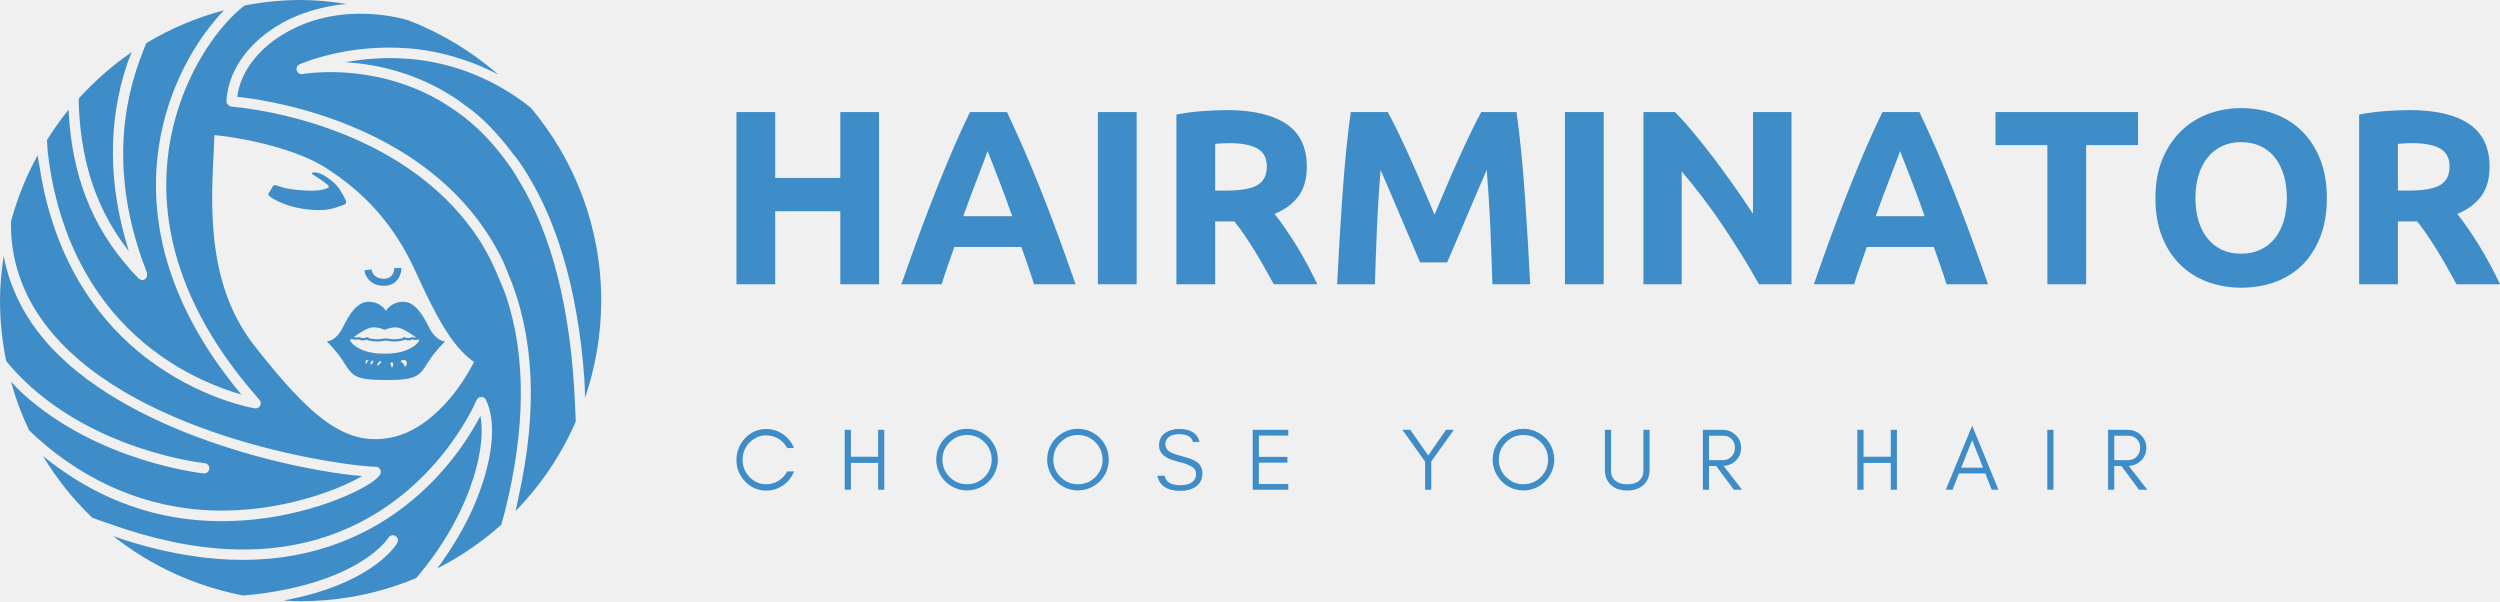
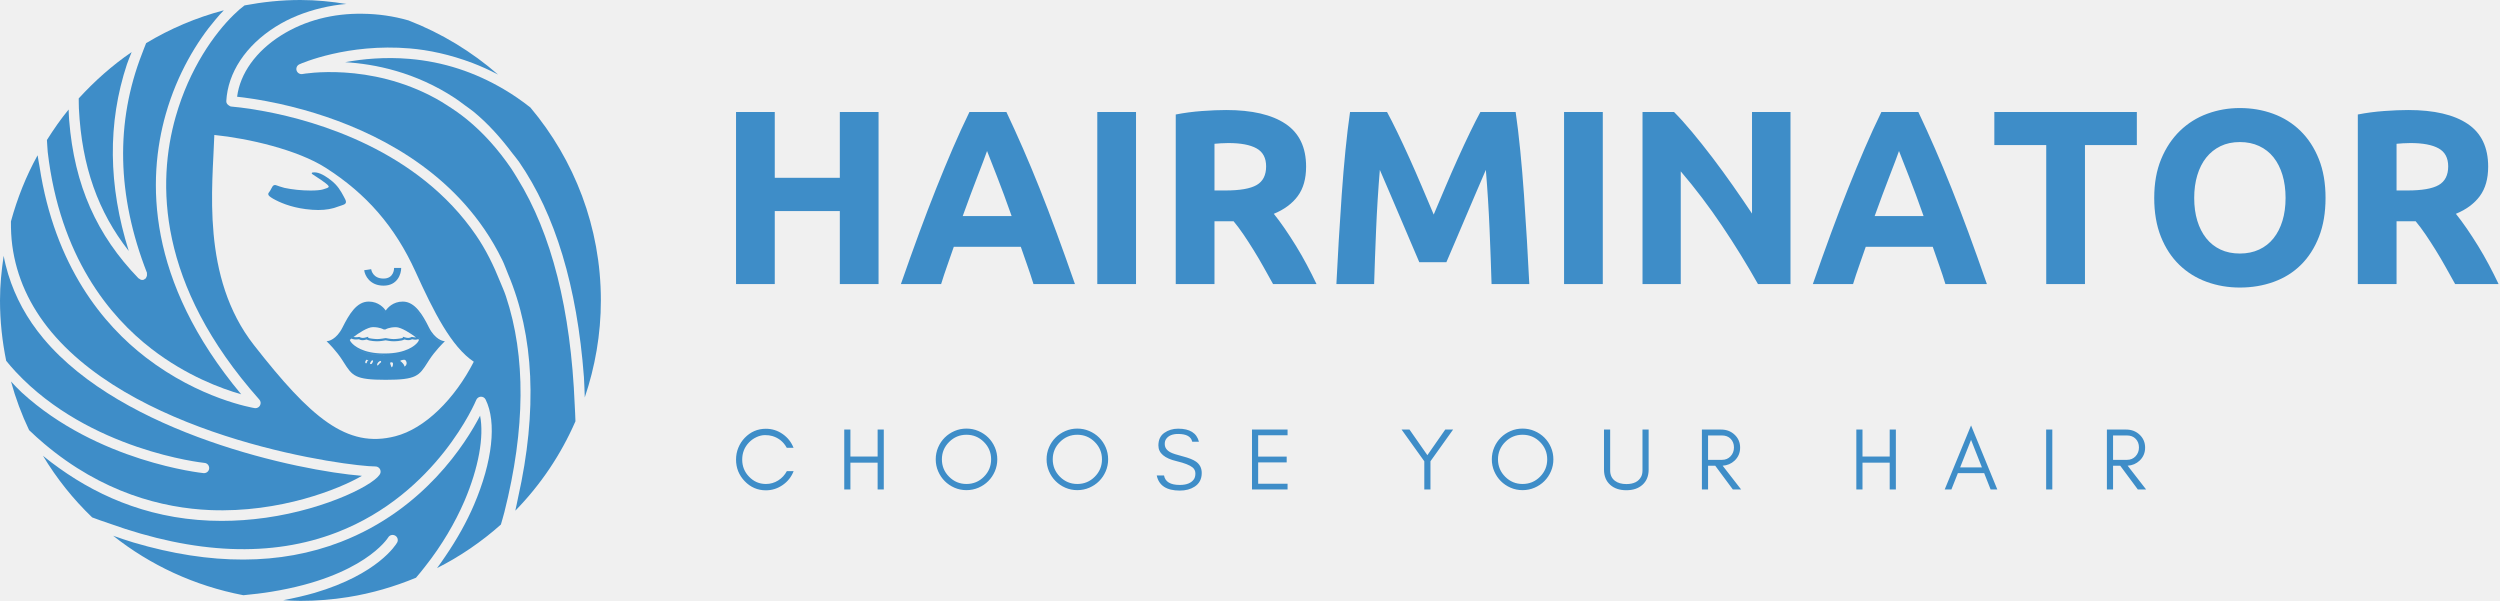
- <svg xmlns="http://www.w3.org/2000/svg" width="890.5" height="214.151" viewBox="0 0 370.017 88.983" class="looka-1j8o68f">
-   <defs id="SvgjsDefs1415" />
-   <g id="SvgjsG1416" featurekey="JQyOZB-0" transform="matrix(0.08898305,0,0,0.08898305,0,0)" fill="#3e8dc8">
-     <g>
-       <path d="M211.3,106.8L211.3,106.8L211.3,106.8c2.2-6.8,5.3-13.4,7.8-20.1c-32.4,22.1-61.7,48.2-88.1,77.1   c0.2,5.5,0,11.4,0.3,16.8h0l0,0c4.8,96.4,32,172.1,83,237.1C180.1,308.9,178.8,204.8,211.3,106.8z" fill="#3e8dc8" />
-       <path d="M275.9,189.8c19.1-67.1,52-121.1,82.8-157.3l0,0l0,0c4.7-5.6,9.2-10.8,13.8-15.4   C326.4,29.3,283,47.8,243.2,71.8c-2.5,5.8-4.5,11.7-6.8,17.5h0c-44.3,113.6-42.2,235.8,8.2,364.8c0.2,0.6-0.2,1.1-0.1,1.7   c0.2,1.1,0.2,2,0,3.1c-0.3,1.1-0.6,1.9-1.2,2.9c-0.4,0.5-0.3,1.1-0.7,1.6c-0.5,0.4-1.1,0.3-1.6,0.7c-0.5,0.3-0.7,1-1.2,1.2   c-1,0.4-2.1,0.6-3.1,0.6c-2.1,0-3.9-1-5.5-2.4c-0.2-0.2-0.5-0.1-0.7-0.3c-69.4-71.8-106.7-154.5-115.4-263l0,0.1l0-0.1   c-0.5-5.8-0.6-11.9-0.9-17.9c-13.2,16-25,33.1-36.1,50.7c0.6,6.4,0.6,13.5,1.3,19.8l0,0l0,0c20.3,174.1,102.7,273.8,172.9,327.9   c58.3,45,116.9,66.3,149.1,75.5C243,466.4,245,298.6,275.9,189.8z" fill="#3e8dc8" />
-       <path d="M72.4,563.5c-27.8-33.2-47.1-69.1-58.8-107.2c-3-10-5.6-20.2-7.5-30.6C2.5,450,0,474.7,0,500   c0,34.4,3.7,68,10.3,100.5c5.2,6.3,10.4,12.5,15.9,18.3c122.3,131,311.6,151.4,314.2,151.6c4.7,0.4,8.1,4.6,7.7,9.3   c-0.4,4.4-4.1,7.7-8.5,7.7c-0.3,0-0.5,0-0.8,0c-2.5-0.2-176.4-18.6-302.7-134.3l0,0l0,0c-6.2-5.7-11.9-12-17.8-18.2   c7.7,28,17.8,55.1,30.1,80.9c8.2,7.9,16.5,15.4,24.8,22.4l-0.1-0.2l0.1,0.2c97.3,82.3,198,107.4,276.5,110.7   c116.4,4.8,215.7-35.3,252.6-57C497.6,783.5,205.3,722.3,72.4,563.5z" fill="#3e8dc8" />
-       <path d="M799,691.8c-23.5,45.3-92.8,156.2-231.7,210c-100.9,39.1-216.5,39.1-345,1.1c-11.2-3.3-22.6-7.4-34-11.3   c61.5,48.8,135.1,83.3,216.7,99c16.5-1.6,32.2-3.4,46.6-5.8c-9.9-1-20-0.8-29.6-2.3c9.6,1.5,19.7,1.3,29.6,2.3   c153.7-25,193.8-89.4,194.4-90.3c2.4-4.1,7.5-5.4,11.7-3.1c4.1,2.4,5.5,7.5,3.2,11.6c-1.9,3.3-31.8,52.6-137.4,83.7   c-15.6,4.5-33.2,8.6-52.2,12.2c9.5,0.5,19.1,1.1,28.8,1.1c26.7,0,53.3-2.1,79.3-6.3c39.6-6.3,77.3-17.5,112.9-32.2   c5.4-6.1,10.3-12.5,15.3-18.8h0c27.8-35.1,50.1-73.4,65.4-109C796.6,778.4,805.8,726.5,799,691.8z" fill="#3e8dc8" />
-       <path d="M842,493.1L842,493.1c-2.7-8.2-6.3-16-9.5-23.9v0c-11-27.4-23.8-53.7-40.3-77.7   c-96.5-141.1-264.5-189.9-351.5-206.2l0,0c-33.4-6.3-55.3-7.9-56-8c-1.6-0.1-2.7-1.1-3.9-1.9h-0.1c-2.4-1.6-4.2-3.9-4.1-7   c2.5-47.5,32.4-92.6,81.9-123.8c23.3-14.7,49.2-24.8,76.3-31.3v0c13.7-3.2,27.5-5.6,41.7-6.7C551.6,2.6,526.1,0,500,0   c-31.8,0-62.9,3.3-93,9c-5.4,3.9-11.5,9.2-18.1,15.7c-31.4,30.6-73.5,88.5-96.6,169.8C261.6,303,260.7,472.7,431.6,665   c2.4,2.7,2.9,6.6,1.1,9.8c-1.5,2.8-4.4,4.5-7.5,4.5c-0.4,0-0.9,0-1.3-0.1c-3.7-0.6-91.6-15.4-181.3-84.4   C172.4,540.9,91.1,443.4,65.8,277.2v0v0c-1-6.4-2.4-12.3-3.2-18.8c-19.1,34.4-33.8,71.4-44.4,110.1c-0.1,13.6,0.5,26.9,2.2,39.9   l0,0l0,0c7,52.4,28.8,100.6,65.2,144.2c150,179.2,495.4,223.7,539.2,223.7c2.6,0,5.1,1.2,6.8,3.3c1.6,2,2.2,4.8,1.6,7.3   c-4.2,16.9-87.6,60.1-190.6,74.7c-25.5,3.6-50.1,5.3-73.7,5.3c-110,0-199.3-36.9-270.5-87.9l0,0c-9.3-6.6-18.3-13.4-26.9-20.5   c22.7,37.7,50.2,72.2,81.9,102.6c9.5,3.8,18.7,6.6,28,9.9l0,0c143.2,51.5,270.8,57.1,379.8,14.8   c166.5-64.5,230.8-218.7,231.4-220.2c1.3-3.1,4.2-5.2,7.6-5.4c3.4-0.1,6.5,1.7,8,4.8c18.7,37.7,11.5,103.3-19.5,175.5   c-11.8,27.6-28,56.8-47.3,85l0,0c-4.5,6.7-9.1,13.3-14,19.9c38.7-19.6,74.3-44,106.2-72.4c1.9-6.8,4.1-13.9,5.8-20.6l0,0   C874.4,713.4,875.3,593.2,842,493.1z M658,726C577,747,516.8,694.7,422.6,574.3c-88.5-113.1-68.6-264.5-65.9-349.7l0,0   c57.1,5.8,138.1,24.6,185.1,54.5c68.2,43.4,115.6,98.2,149.5,172.6c30.6,67.4,59.9,125.5,97.2,150.3h0   C756.7,664.2,707.1,713.4,658,726z" fill="#3e8dc8" />
-       <path d="M971.8,627.6c0.8,10.9,0.9,22.6,1.4,33.8c17.1-50.8,26.8-104.9,26.8-161.4c0-122.2-44.2-234.1-117.3-321.1   c-14.3-11.3-29.1-21.5-44.3-30.4c-48-28.3-100.2-45.7-156.9-50.5c-40.7-3.5-77.8,0.1-107.1,5.5c49.3,2.9,117,16.4,183.1,60   c5.3,3.5,10.4,7.5,15.6,11.3c4.9,3.6,9.9,7,14.8,10.9c24.3,19.9,45.6,43.8,65.3,70c3.4,4.5,7.2,8.7,10.5,13.5   C924.1,356.8,960.4,476.5,971.8,627.6" fill="#3e8dc8" />
-       <path d="M714,545.2c-10.4-20.9-23.3-43.3-43.7-43.3c-16.4,0-25.4,10.6-28.3,14.9c-3-4.2-12-14.9-28.4-14.9   c-20.3,0-32.7,21.4-43.7,43.3c-10.1,20.2-23.6,22.3-23.7,22.3l-2.7,0.4l1.9,1.9c0.2,0.1,14.5,14.1,24.5,29.8l2.2,3.5   c14.2,22.3,18.5,29,69.8,29h0.1c51.2,0,55.5-6.7,69.6-28.9l2.3-3.6c10.1-15.7,24.5-29.7,24.6-29.8l1.9-1.9l-2.7-0.4   C737.8,567.5,724.2,565.4,714,545.2z M613.6,504.5c18.5,0,27.1,15.1,27.2,15.3l0.5,0.7l-0.5-0.6   C640.7,519.6,632.1,504.5,613.6,504.5c-4.7,0-9,1.3-12.9,3.6C604.6,505.8,608.9,504.5,613.6,504.5z M639.4,545.8   c-0.6-0.3-2.2-1.1-4.4-1.8C637.1,544.7,638.8,545.4,639.4,545.8z M620.5,544.4c11.6,0,17.7,3.7,17.8,3.8l2.8,0.2l0.3-0.2   c0.1,0,5.9-3.7,17.5-3.7c8.8,0,25.4,10.8,33.5,17.1c-1.5,0-3.5-0.2-6.6-0.8l-0.6-0.1l-0.6,0.3c-2.8,1.3-5.3,2.3-11.6,0.2l-2.6-0.8   v1.9c-2.2,0.9-10.3,2-15.3,2c-5,0-12.8-1.6-12.9-1.6l-0.4,0l-0.4,0c-0.1,0-8.4,1.6-13.4,1.6s-13.1-1.1-15.2-2v-1.9l-2.6,0.8   c-6.3,2-8.8,1.2-11.7-0.2l-0.6-0.3l-0.6,0.1c-3.9,0.7-6.7,0.5-8.9,0h0C596.8,554.3,612.1,544.4,620.5,544.4z M582.7,562.8l2.5-3.1   l0,0L582.7,562.8c0.5,0.4,1.4,0.4,2.1,0.7c3.1,1.4,7.4,2,12.5,1.1c3,1.6,6.3,2.5,13,0.4c4.5,2.9,17.5,3,17.7,3   c4.8,0,12-1.3,13.8-1.6c1.7,0.3,8.5,1.6,13.3,1.6c0.2,0,13.3-0.1,17.8-3c6.4,1.9,9.8,1.2,12.9-0.4c4.6,1,7.6,1,10.1-0.2   c0.3,0.2,1.2,1,1.3,1.1c0.1,0.5-0.6,2.4-2.9,5.1c-3.6,4.2-18.1,17.7-53.9,17.7H639c-35.9,0-50.3-13.6-53.8-17.7   c-2.4-2.7-3-4.5-3-4.9c0.2-0.3,1.6-1.5,2.6-2.2C584.1,563.2,583.2,563.2,582.7,562.8z M612,600.4c-1.3,0.3-1,4.9-3.2,4.2   c-2.3-0.7,0-6.2,1.6-5.9l3,1.3C613.3,600,613.3,600,612,600.4z M620.5,602.3c-1.3,2.6-1.6,3.9-4,3.6c-2.2-0.3,1.9-6.8,3.3-6.2   C619.8,599.7,621.8,599.7,620.5,602.3z M633.3,603.6c-2.4,1.3-4.9,6.8-5.6,3.9c-0.7-2.9,3.6-7.1,5.9-6.8   C633.6,600.7,635.5,602.3,633.3,603.6z M640.3,590.9h-1.3c-32,0-49.2-10.6-56.1-18.8c6.8,8.1,24.1,18.7,56,18.7L640.3,590.9   c36.4,0,53.9-13.8,58.4-22c1.1-2.1,1.3-3.5,0.7-4.6c-1.5-2.3-16.4-13.8-29.1-19.4c12.7,5.6,27.7,17.1,29.1,19.4   c0.6,1,0.4,2.5-0.7,4.6C694.2,577.1,676.8,590.9,640.3,590.9z M651.6,611.2c0,0-0.6-1.3-2-5.3c-1.3-3.9,2.6-3.3,3.9-2.3   C654.8,604.6,653.8,611.5,651.6,611.2z M642.1,629.5L642.1,629.5c8.5,0,15.6-0.2,21.7-0.6C657.7,629.3,650.6,629.5,642.1,629.5z    M672.8,609.2c0.3-2.2-4.2-6.8-6.8-8.5c0,0,1.3-1.3,4-1.7c2.6-0.3,4.9-1.3,6.5,3.6C678,607.5,672.5,611.5,672.8,609.2z    M711.7,598.2l-2.3,3.6c-9.6,15-14.3,22.5-32.6,25.7c18.2-3.2,23-10.7,32.5-25.7L711.7,598.2c8.3-12.8,19.3-24.4,23.4-28.7   c-4.6-1.5-15.1-6.5-23.4-23.2c-10.1-20.2-22.4-41.9-41.3-41.9c-9.8,0-16.7,4.2-21.1,8.2c4.4-4,11.3-8.2,21.1-8.2   c18.9,0,31.3,21.6,41.3,41.9c8.4,16.6,18.8,21.7,23.5,23.1C731,573.7,720,585.3,711.7,598.2z" fill="#3e8dc8" />
-       <path d="M568.4,341.9c3.9-1.3,6.3-2.2,7.1-4.3c0.8-2.1-0.2-4.7-2.3-8.4l-1.2-2.3c-4.9-9.1-10-18.4-21.8-27.4   c-13.5-10.3-22.4-13.7-30.2-12.4c-0.6,0.1-1,0.5-1.1,1.1c-0.2,0.5,0.1,1.1,0.6,1.4c6.5,4.1,23.9,15.5,26.7,19.2   c0.5,0.7,1,1.6,0.9,2.2c-0.5,1.5-4.7,2.7-9.2,4.1l-0.7,0.2c-3.5,1.1-11.1,1.8-20.4,1.8c-14.4,0-30.3-1.6-43.3-4.4   c-6.9-1.9-10.3-3.1-12.4-3.9c-1.6-0.5-2.4-0.9-3.3-0.9c-0.6,0-1.2,0.2-1.8,0.3c-2,0.7-3.3,3.4-4.8,6.2c-0.9,1.8-1.8,3.6-2.8,4.7   c-1.2,1.4-2.2,2.8-1.9,4.5c0.4,2,2.4,3.7,7.5,6.8c10.8,6.2,29,14.3,54.6,17.6c7.5,1,14.6,1.5,21,1.5c12.9,0,23.7-1.9,33.7-5.9   C565.3,343.1,567,342.5,568.4,341.9z M516.7,320c-14.6,0-30.6-1.6-44-4.5c-7.1-1.9-10.6-3.2-12.7-3.9c-1.3-0.4-1.9-0.7-2.3-0.7   c0.4,0,1.1,0.3,2.4,0.7c2.1,0.8,5.6,2,12.7,3.9C486.1,318.4,502.1,320,516.7,320z M524.6,289.7L524.6,289.7   c6.2,0.5,13.5,4.2,23.9,12.1c11.4,8.6,16.3,17.7,21.1,26.5l1.2,2.3c1.2,2.2,2.6,4.9,2.1,6c0.4-1.1-0.9-3.8-2.1-6l-1.2-2.3   c-4.8-8.8-9.7-17.9-21.1-26.5C538.1,293.9,530.8,290.2,524.6,289.7z M529.7,346.9L529.7,346.9c12.6,0,23-1.8,32.6-5.7   c2-0.8,3.7-1.4,5.2-1.9c0.6-0.2,1.1-0.4,1.6-0.6c-0.5,0.2-1,0.4-1.6,0.6c-1.5,0.5-3.2,1.1-5.2,1.9   C552.6,345.1,542.3,346.9,529.7,346.9z" fill="#3e8dc8" />
-       <path d="M638.3,475.4c23.2,0,29.4-19.3,29.4-29.5h-11.8c0,1.8-0.5,17.7-17.6,17.7c-17.7,0-20.4-14-20.6-15.6l-5.8,0.9   l-5.8,0.8C607.2,458.6,615.6,475.4,638.3,475.4z" fill="#3e8dc8" />
-       <path d="M603.9,22.9c-49.2-0.9-96.4,11-136.2,36.1c-41.8,26.4-68.1,63.2-73.1,102c12.5,1.3,37.7,4.6,70.3,11.7h0   c12.8,2.8,26.8,6.3,41.5,10.4h0c93.5,26.3,220.1,81.8,299.8,198.5c11.2,16.3,21,33.4,29.7,51.2h0c3.7,7.4,6.3,15.4,9.6,23.1   c43.4,102.6,49.2,227.2,16.7,372.3l0,0c-1.6,7.3-2.8,14.3-4.6,21.7c42-42.9,75.9-93.2,100.1-148.8c-0.2-9.1-0.8-17.8-1.2-26.7   c-6.5-159-38.4-285.6-95.6-377.8c-3.4-5.5-6.7-11.1-10.2-16.3h0c-21.5-31.4-45.9-58.9-73.7-81.6c-10.8-8.8-21.7-16.3-32.7-23.3h0   c-6.2-4-12.3-7.8-18.5-11.2l0,0c-111-61.1-221.2-41.2-222.4-41c-4.3,0.8-8.5-1.8-9.8-5.8c-1.3-4.2,0.7-8.6,4.7-10.4   c3.2-1.5,80.3-35.2,183.8-26.4c31.2,2.6,66.9,10.1,104.4,24.3h0c13.9,5.3,28,11.7,42.4,19.2C785.2,86,735,55.4,679.9,34   C654.5,26.7,629.1,23.2,603.9,22.9" fill="#3e8dc8" />
-     </g>
+ <svg xmlns="http://www.w3.org/2000/svg" width="891" height="214" viewBox="0 0 891 214" fill="none">
+   <g clip-path="url(#clip0_1_2)">
+     <path d="M45.25 22.871C45.721 21.415 46.385 20.002 46.92 18.567C39.982 23.3 33.707 28.889 28.054 35.078C28.097 36.256 28.054 37.519 28.118 38.676C29.146 59.32 34.971 75.531 45.892 89.451C38.569 66.151 38.29 43.858 45.25 22.871Z" fill="#3E8DC8" />
+     <path d="M59.084 40.646C63.175 26.276 70.22 14.712 76.816 6.96C77.822 5.761 78.786 4.647 79.771 3.662C69.899 6.275 60.605 10.236 52.081 15.376C51.546 16.618 51.118 17.882 50.625 19.124C41.138 43.451 41.588 69.62 52.381 97.246C52.424 97.374 52.338 97.481 52.36 97.61C52.403 97.846 52.403 98.038 52.36 98.274C52.296 98.509 52.231 98.681 52.103 98.895C52.017 99.002 52.039 99.13 51.953 99.237C51.846 99.323 51.717 99.302 51.61 99.387C51.503 99.452 51.46 99.602 51.353 99.644C51.139 99.73 50.904 99.773 50.69 99.773C50.24 99.773 49.854 99.559 49.512 99.259C49.469 99.216 49.405 99.237 49.362 99.195C34.5 83.819 26.512 66.108 24.649 42.873C24.542 41.631 24.52 40.325 24.456 39.04C21.629 42.466 19.102 46.128 16.725 49.897C16.854 51.268 16.854 52.788 17.004 54.137C21.351 91.421 38.997 112.772 54.03 124.357C66.515 133.994 79.064 138.556 85.96 140.526C52.039 99.88 52.467 63.945 59.084 40.646Z" fill="#3E8DC8" />
+     <path d="M15.505 120.674C9.551 113.564 5.418 105.876 2.912 97.717C2.27 95.576 1.713 93.391 1.306 91.164C0.535 96.368 7.62939e-06 101.657 7.62939e-06 107.075C7.62939e-06 114.442 0.792 121.638 2.206 128.598C3.319 129.947 4.433 131.274 5.611 132.516C31.801 160.57 72.34 164.939 72.897 164.982C73.903 165.067 74.632 165.967 74.546 166.973C74.46 167.916 73.668 168.622 72.726 168.622C72.661 168.622 72.618 168.622 72.554 168.622C72.019 168.579 34.778 164.639 7.731 139.862C6.403 138.641 5.182 137.292 3.919 135.964C5.568 141.961 7.731 147.764 10.365 153.289C12.121 154.981 13.898 156.587 15.676 158.086C36.513 175.711 58.078 181.086 74.888 181.793C99.816 182.82 121.081 174.233 128.983 169.586C106.561 167.787 43.965 154.681 15.505 120.674Z" fill="#3E8DC8" />
+     <path d="M171.106 148.149C166.074 157.851 151.233 181.6 121.488 193.121C99.88 201.494 75.124 201.494 47.606 193.357C45.207 192.65 42.766 191.772 40.325 190.937C53.495 201.387 69.256 208.776 86.731 212.138C90.264 211.795 93.627 211.41 96.71 210.896C129.625 205.542 138.213 191.751 138.341 191.558C138.855 190.68 139.948 190.401 140.847 190.894C141.725 191.408 142.025 192.5 141.532 193.378C141.125 194.085 134.722 204.642 112.108 211.303C108.767 212.266 104.998 213.144 100.929 213.915C102.964 214.022 105.02 214.151 107.097 214.151C112.815 214.151 118.511 213.701 124.079 212.802C132.559 211.452 140.633 209.054 148.257 205.906C149.413 204.6 150.462 203.229 151.533 201.88C157.486 194.363 162.262 186.161 165.539 178.537C170.592 166.695 172.563 155.581 171.106 148.149Z" fill="#3E8DC8" />
+     <path d="M180.315 105.598C179.737 103.842 178.966 102.171 178.28 100.48C175.925 94.612 173.184 88.98 169.65 83.84C148.985 53.623 113.007 43.173 94.376 39.682C87.224 38.333 82.534 37.99 82.384 37.969C82.041 37.947 81.806 37.733 81.549 37.562H81.527C81.013 37.219 80.628 36.727 80.649 36.063C81.185 25.891 87.588 16.233 98.188 9.551C103.178 6.403 108.724 4.24 114.528 2.848C117.462 2.163 120.417 1.649 123.458 1.413C118.126 0.557 112.665 0 107.075 0C100.265 0 93.605 0.707 87.159 1.927C86.003 2.763 84.697 3.898 83.283 5.29C76.559 11.842 67.543 24.242 62.596 41.652C56.022 64.888 55.829 101.229 92.427 142.41C92.941 142.988 93.049 143.824 92.663 144.509C92.342 145.109 91.721 145.473 91.057 145.473C90.971 145.473 90.864 145.473 90.778 145.451C89.986 145.323 71.162 142.153 51.953 127.377C36.92 115.834 19.509 94.954 14.091 59.363C13.877 57.992 13.577 56.728 13.406 55.337C9.316 62.703 6.168 70.627 3.898 78.915C3.876 81.827 4.005 84.675 4.369 87.459C5.868 98.681 10.536 109.003 18.331 118.34C50.454 156.716 124.422 166.245 133.801 166.245C134.358 166.245 134.894 166.502 135.258 166.952C135.6 167.38 135.729 167.98 135.6 168.515C134.701 172.134 116.841 181.386 94.783 184.512C89.322 185.283 84.054 185.647 79 185.647C55.444 185.647 36.32 177.745 21.072 166.823C19.081 165.41 17.154 163.954 15.312 162.433C20.173 170.507 26.062 177.895 32.851 184.405C34.885 185.219 36.855 185.819 38.847 186.525C69.513 197.554 96.839 198.753 120.181 189.695C155.837 175.882 169.607 142.86 169.736 142.539C170.014 141.875 170.635 141.425 171.363 141.382C172.092 141.361 172.755 141.746 173.077 142.41C177.081 150.484 175.539 164.532 168.901 179.994C166.374 185.904 162.904 192.157 158.771 198.197C157.808 199.631 156.823 201.045 155.773 202.458C164.061 198.261 171.685 193.035 178.516 186.954C178.923 185.497 179.394 183.977 179.758 182.542C187.253 152.775 187.446 127.034 180.315 105.598ZM140.911 155.473C123.565 159.971 110.673 148.771 90.5 122.987C71.548 98.766 75.809 66.344 76.388 48.098C88.616 49.34 105.962 53.366 116.027 59.77C130.632 69.064 140.783 80.799 148.042 96.732C154.595 111.166 160.87 123.608 168.858 128.919C162.048 142.239 151.426 152.775 140.911 155.473Z" fill="#3E8DC8" />
+     <path d="M208.112 134.401C208.283 136.735 208.304 139.241 208.412 141.639C212.073 130.76 214.151 119.175 214.151 107.075C214.151 80.906 204.685 56.943 189.031 38.312C185.969 35.892 182.799 33.707 179.544 31.801C169.265 25.741 158.086 22.015 145.944 20.987C137.228 20.237 129.283 21.008 123.008 22.165C133.566 22.786 148.064 25.677 162.219 35.014C163.354 35.763 164.446 36.62 165.56 37.434C166.609 38.205 167.68 38.933 168.729 39.768C173.933 44.029 178.495 49.148 182.713 54.758C183.442 55.722 184.255 56.621 184.962 57.649C197.897 76.409 205.67 102.043 208.112 134.401Z" fill="#3E8DC8" />
+     <path d="M152.904 116.755C150.676 112.279 147.914 107.482 143.545 107.482C140.033 107.482 138.106 109.752 137.485 110.673C136.842 109.774 134.915 107.482 131.403 107.482C127.056 107.482 124.4 112.065 122.045 116.755C119.882 121.081 116.991 121.531 116.969 121.531L116.391 121.616L116.798 122.023C116.841 122.045 119.903 125.043 122.045 128.405L122.516 129.154C125.557 133.93 126.477 135.365 137.463 135.365H137.485C148.449 135.365 149.37 133.93 152.39 129.176L152.882 128.405C155.045 125.043 158.129 122.045 158.15 122.023L158.557 121.616L157.979 121.531C158 121.531 155.088 121.081 152.904 116.755ZM131.403 108.039C135.365 108.039 137.206 111.273 137.228 111.316L137.335 111.465L137.228 111.337C137.206 111.273 135.365 108.039 131.403 108.039ZM136.928 116.883C136.8 116.819 136.457 116.648 135.986 116.498C136.435 116.648 136.8 116.798 136.928 116.883ZM132.881 116.584C135.365 116.584 136.671 117.376 136.692 117.397L137.292 117.44L137.356 117.397C137.378 117.397 138.62 116.605 141.104 116.605C142.988 116.605 146.543 118.918 148.278 120.267C147.957 120.267 147.528 120.224 146.865 120.096L146.736 120.074L146.608 120.139C146.008 120.417 145.473 120.631 144.123 120.181L143.567 120.01V120.417C143.096 120.61 141.361 120.845 140.29 120.845C139.219 120.845 137.549 120.503 137.528 120.503H137.442H137.356C137.335 120.503 135.557 120.845 134.487 120.845C133.416 120.845 131.681 120.61 131.232 120.417V120.01L130.675 120.181C129.326 120.61 128.79 120.438 128.169 120.139L128.041 120.074L127.912 120.096C127.077 120.246 126.477 120.203 126.006 120.096C127.805 118.704 131.082 116.584 132.881 116.584ZM125.235 120.674C125.899 120.974 126.82 121.102 127.912 120.91C128.555 121.252 129.261 121.445 130.696 120.995C131.66 121.616 134.444 121.638 134.487 121.638C135.515 121.638 137.056 121.359 137.442 121.295C137.806 121.359 139.262 121.638 140.29 121.638C140.333 121.638 143.138 121.616 144.102 120.995C145.473 121.402 146.201 121.252 146.865 120.91C147.85 121.124 148.492 121.124 149.028 120.867C149.092 120.91 149.284 121.081 149.306 121.102C149.327 121.209 149.177 121.616 148.685 122.194C147.914 123.094 144.809 125.985 137.142 125.985H136.842C129.154 125.985 126.071 123.072 125.321 122.194C124.807 121.616 124.679 121.231 124.679 121.145C124.721 121.081 125.021 120.824 125.235 120.674ZM131.06 128.576C130.782 128.64 130.846 129.625 130.375 129.476C129.882 129.326 130.375 128.148 130.718 128.212L131.36 128.49C131.339 128.49 131.339 128.49 131.06 128.576ZM132.881 128.983C132.602 129.54 132.538 129.818 132.024 129.754C131.553 129.69 132.431 128.298 132.731 128.426C132.731 128.426 133.159 128.426 132.881 128.983ZM135.622 129.261C135.108 129.54 134.572 130.718 134.422 130.097C134.273 129.476 135.193 128.576 135.686 128.64C135.686 128.64 136.093 128.983 135.622 129.261ZM137.121 126.542H136.842C129.99 126.542 126.306 124.272 124.828 122.516C126.285 124.25 129.99 126.52 136.821 126.52L137.121 126.542C144.916 126.542 148.663 123.586 149.627 121.83C149.863 121.381 149.906 121.081 149.777 120.845C149.456 120.353 146.265 117.89 143.545 116.691C146.265 117.89 149.477 120.353 149.777 120.845C149.906 121.059 149.863 121.381 149.627 121.83C148.663 123.586 144.937 126.542 137.121 126.542ZM139.541 130.889C139.541 130.889 139.412 130.611 139.112 129.754C138.834 128.919 139.669 129.047 139.948 129.261C140.226 129.476 140.012 130.953 139.541 130.889ZM144.081 130.461C144.145 129.99 143.181 129.004 142.624 128.64C142.624 128.64 142.903 128.362 143.481 128.276C144.038 128.212 144.53 127.998 144.873 129.047C145.194 130.097 144.016 130.953 144.081 130.461ZM152.411 128.105L151.919 128.876C149.863 132.088 148.856 133.694 144.937 134.38C148.835 133.694 149.863 132.088 151.897 128.876L152.411 128.105C154.189 125.364 156.544 122.88 157.422 121.959C156.437 121.638 154.189 120.567 152.411 116.991C150.248 112.665 147.614 108.018 143.567 108.018C147.614 108.018 150.27 112.643 152.411 116.991C154.21 120.545 156.437 121.638 157.444 121.937C156.544 122.858 154.189 125.342 152.411 128.105Z" fill="#3E8DC8" />
+     <path d="M121.723 73.218C122.558 72.94 123.072 72.747 123.244 72.297C123.415 71.848 123.201 71.291 122.751 70.498L122.494 70.006C121.445 68.057 120.353 66.066 117.826 64.138C114.935 61.932 113.029 61.204 111.358 61.483C111.23 61.504 111.144 61.59 111.123 61.718C111.08 61.825 111.144 61.954 111.251 62.018C112.643 62.896 116.37 65.337 116.969 66.13C117.076 66.28 117.183 66.472 117.162 66.601C117.055 66.922 116.155 67.179 115.192 67.479L115.042 67.522C114.292 67.757 112.665 67.907 110.673 67.907C107.589 67.907 104.184 67.565 101.4 66.965C99.923 66.558 99.195 66.301 98.745 66.13C98.402 66.023 98.231 65.937 98.038 65.937C97.91 65.937 97.781 65.98 97.653 66.001C97.225 66.151 96.946 66.729 96.625 67.329C96.432 67.715 96.239 68.1 96.025 68.335C95.768 68.635 95.554 68.935 95.618 69.299C95.704 69.728 96.132 70.091 97.225 70.755C99.537 72.083 103.435 73.818 108.917 74.525C110.523 74.739 112.044 74.846 113.414 74.846C116.177 74.846 118.49 74.439 120.631 73.582C121.059 73.475 121.423 73.347 121.723 73.218ZM110.652 68.528C107.525 68.528 104.099 68.186 101.229 67.565C99.709 67.158 98.959 66.879 98.509 66.729C98.231 66.644 98.103 66.579 98.017 66.579C98.103 66.579 98.252 66.644 98.531 66.729C98.981 66.901 99.73 67.158 101.25 67.565C104.099 68.186 107.525 68.528 110.652 68.528ZM117.462 64.631C119.903 66.472 120.952 68.421 121.98 70.306L122.237 70.798C122.494 71.269 122.794 71.848 122.687 72.083C122.773 71.848 122.494 71.269 122.237 70.798L121.98 70.306C120.952 68.421 119.903 66.472 117.462 64.631ZM113.436 74.289C116.134 74.289 118.361 73.903 120.417 73.068C118.34 73.903 116.134 74.289 113.436 74.289Z" fill="#3E8DC8" />
+     <path d="M136.692 101.807C141.661 101.807 142.988 97.674 142.988 95.49H140.461C140.461 95.875 140.354 99.28 136.692 99.28C132.902 99.28 132.324 96.282 132.281 95.939L131.039 96.132L129.797 96.304C130.032 98.21 131.831 101.807 136.692 101.807Z" fill="#3E8DC8" />
+     <path d="M129.326 4.904C118.789 4.711 108.682 7.26 100.158 12.635C91.207 18.288 85.575 26.169 84.504 34.478C87.181 34.757 92.577 35.463 99.559 36.984C102.3 37.584 105.298 38.333 108.446 39.211C128.469 44.843 155.581 56.728 172.648 81.72C175.047 85.211 177.146 88.873 179.009 92.684C179.801 94.269 180.358 95.982 181.064 97.631C190.359 119.603 191.601 146.286 184.641 177.36C184.298 178.923 184.041 180.422 183.656 182.007C192.65 172.82 199.91 162.048 205.092 150.141C205.049 148.192 204.921 146.329 204.835 144.423C203.443 110.373 196.612 83.262 184.362 63.517C183.634 62.339 182.928 61.14 182.178 60.026C177.574 53.302 172.349 47.413 166.395 42.552C164.082 40.667 161.748 39.061 159.392 37.562C158.065 36.705 156.758 35.892 155.431 35.164C131.66 22.079 108.06 26.34 107.803 26.383C106.883 26.555 105.983 25.998 105.705 25.141C105.426 24.242 105.855 23.3 106.711 22.914C107.397 22.593 123.908 15.376 146.072 17.261C152.754 17.817 160.399 19.424 168.43 22.464C171.406 23.599 174.426 24.97 177.51 26.576C168.151 18.417 157.401 11.864 145.601 7.281C140.162 5.718 134.722 4.968 129.326 4.904Z" fill="#3E8DC8" />
+     <path d="M299.312 39.922H313.117V101.244H299.312V75.229H276.129V101.244H262.324V39.922H276.129V63.371H299.312V39.922ZM368.333 101.244C367.684 99.121 366.961 96.938 366.165 94.696C365.369 92.454 364.587 90.213 363.82 87.971H339.928C339.161 90.213 338.38 92.454 337.583 94.696C336.787 96.938 336.064 99.121 335.415 101.244H321.08C323.381 94.637 325.564 88.531 327.629 82.927C329.693 77.323 331.714 72.043 333.69 67.088C335.666 62.133 337.613 57.428 339.53 52.974C341.447 48.52 343.438 44.17 345.503 39.922H358.688C360.693 44.17 362.67 48.52 364.616 52.974C366.563 57.428 368.525 62.133 370.501 67.088C372.477 72.043 374.498 77.323 376.562 82.927C378.627 88.531 380.81 94.637 383.11 101.244H368.333ZM351.786 53.815C351.491 54.7 351.048 55.909 350.458 57.443C349.868 58.977 349.19 60.746 348.423 62.752C347.656 64.758 346.816 66.97 345.901 69.389C344.987 71.807 344.058 74.344 343.114 76.999H360.546C359.602 74.344 358.688 71.807 357.803 69.389C356.918 66.97 356.077 64.758 355.281 62.752C354.485 60.746 353.791 58.977 353.202 57.443C352.612 55.909 352.14 54.7 351.786 53.815ZM391.074 39.922H404.878V101.244H391.074V39.922ZM437 39.214C446.202 39.214 453.252 40.851 458.148 44.125C463.044 47.399 465.493 52.487 465.493 59.389C465.493 63.696 464.505 67.191 462.528 69.875C460.552 72.559 457.706 74.668 453.989 76.202C455.228 77.736 456.526 79.491 457.883 81.467C459.239 83.443 460.582 85.508 461.909 87.661C463.236 89.815 464.519 92.056 465.758 94.386C466.997 96.717 468.147 99.003 469.209 101.244H453.724C452.603 99.239 451.467 97.203 450.317 95.139C449.167 93.074 447.987 91.068 446.777 89.121C445.568 87.175 444.374 85.331 443.194 83.591C442.014 81.851 440.834 80.273 439.654 78.857H432.841V101.244H419.036V40.807C422.045 40.217 425.157 39.804 428.372 39.568C431.587 39.332 434.463 39.214 437 39.214ZM437.796 50.983C436.793 50.983 435.893 51.013 435.097 51.072C434.301 51.131 433.549 51.19 432.841 51.249V67.884H436.734C441.925 67.884 445.642 67.235 447.884 65.938C450.125 64.64 451.246 62.428 451.246 59.301C451.246 56.292 450.11 54.154 447.839 52.886C445.568 51.617 442.22 50.983 437.796 50.983ZM494.34 39.922C495.402 41.869 496.626 44.273 498.012 47.134C499.398 49.995 500.844 53.092 502.348 56.425C503.852 59.758 505.342 63.165 506.816 66.645C508.291 70.126 509.678 73.4 510.975 76.468C512.273 73.4 513.66 70.126 515.134 66.645C516.609 63.165 518.099 59.758 519.603 56.425C521.107 53.092 522.553 49.995 523.939 47.134C525.325 44.273 526.549 41.869 527.611 39.922H540.176C540.766 43.993 541.312 48.55 541.813 53.593C542.315 58.637 542.757 63.888 543.141 69.344C543.524 74.801 543.878 80.273 544.203 85.759C544.527 91.245 544.807 96.407 545.043 101.244H531.593C531.416 95.286 531.18 88.797 530.885 81.777C530.59 74.757 530.148 67.678 529.558 60.54C528.496 63.017 527.316 65.761 526.018 68.769C524.721 71.778 523.437 74.786 522.169 77.795C520.901 80.804 519.677 83.679 518.497 86.422C517.317 89.166 516.314 91.511 515.488 93.457H505.843C505.017 91.511 504.014 89.166 502.835 86.422C501.655 83.679 500.431 80.804 499.162 77.795C497.894 74.786 496.611 71.778 495.313 68.769C494.015 65.761 492.835 63.017 491.774 60.54C491.184 67.678 490.741 74.757 490.446 81.777C490.151 88.797 489.915 95.286 489.738 101.244H476.288C476.524 96.407 476.804 91.245 477.129 85.759C477.453 80.273 477.807 74.801 478.191 69.344C478.574 63.888 479.017 58.637 479.518 53.593C480.019 48.55 480.565 43.993 481.155 39.922H494.34ZM557.432 39.922H571.236V101.244H557.432V39.922ZM626.541 101.244C622.588 94.224 618.311 87.293 613.71 80.45C609.108 73.606 604.212 67.147 599.021 61.071V101.244H585.394V39.922H596.632C598.578 41.869 600.732 44.258 603.091 47.09C605.451 49.921 607.855 52.945 610.303 56.16C612.751 59.375 615.185 62.708 617.603 66.159C620.022 69.61 622.293 72.928 624.417 76.114V39.922H638.132V101.244H626.541ZM693.349 101.244C692.7 99.121 691.977 96.938 691.181 94.696C690.385 92.454 689.603 90.213 688.836 87.971H664.944C664.177 90.213 663.396 92.454 662.599 94.696C661.803 96.938 661.08 99.121 660.431 101.244H646.096C648.397 94.637 650.58 88.531 652.644 82.927C654.709 77.323 656.73 72.043 658.706 67.088C660.682 62.133 662.629 57.428 664.546 52.974C666.463 48.52 668.454 44.17 670.519 39.922H683.704C685.709 44.17 687.686 48.52 689.632 52.974C691.579 57.428 693.541 62.133 695.517 67.088C697.493 72.043 699.514 77.323 701.578 82.927C703.643 88.531 705.826 94.637 708.126 101.244H693.349ZM676.802 53.815C676.507 54.7 676.064 55.909 675.474 57.443C674.884 58.977 674.206 60.746 673.439 62.752C672.672 64.758 671.832 66.97 670.917 69.389C670.003 71.807 669.074 74.344 668.13 76.999H685.562C684.618 74.344 683.704 71.807 682.819 69.389C681.934 66.97 681.093 64.758 680.297 62.752C679.501 60.746 678.807 58.977 678.217 57.443C677.628 55.909 677.156 54.7 676.802 53.815ZM761.573 39.922V51.691H743.079V101.244H729.275V51.691H710.781V39.922H761.573ZM782.014 70.539C782.014 73.548 782.382 76.261 783.12 78.68C783.857 81.099 784.919 83.178 786.305 84.918C787.692 86.659 789.388 88.001 791.393 88.944C793.399 89.888 795.7 90.36 798.296 90.36C800.832 90.36 803.118 89.888 805.153 88.944C807.189 88.001 808.899 86.659 810.286 84.918C811.672 83.178 812.734 81.099 813.471 78.68C814.209 76.261 814.577 73.548 814.577 70.539C814.577 67.53 814.209 64.802 813.471 62.354C812.734 59.906 811.672 57.812 810.286 56.071C808.899 54.331 807.189 52.989 805.153 52.045C803.118 51.101 800.832 50.629 798.296 50.629C795.7 50.629 793.399 51.116 791.393 52.089C789.388 53.063 787.692 54.419 786.305 56.16C784.919 57.9 783.857 59.994 783.12 62.442C782.382 64.891 782.014 67.589 782.014 70.539ZM828.824 70.539C828.824 75.789 828.042 80.405 826.479 84.387C824.916 88.369 822.777 91.702 820.064 94.386C817.35 97.071 814.12 99.091 810.374 100.448C806.628 101.805 802.602 102.483 798.296 102.483C794.107 102.483 790.155 101.805 786.438 100.448C782.722 99.091 779.477 97.071 776.704 94.386C773.932 91.702 771.749 88.369 770.156 84.387C768.564 80.405 767.767 75.789 767.767 70.539C767.767 65.289 768.593 60.673 770.245 56.691C771.897 52.709 774.124 49.361 776.926 46.647C779.728 43.934 782.972 41.898 786.659 40.542C790.346 39.185 794.225 38.506 798.296 38.506C802.484 38.506 806.436 39.185 810.153 40.542C813.869 41.898 817.114 43.934 819.887 46.647C822.659 49.361 824.842 52.709 826.435 56.691C828.027 60.673 828.824 65.289 828.824 70.539ZM858.29 39.214C867.493 39.214 874.543 40.851 879.439 44.125C884.335 47.399 886.783 52.487 886.783 59.389C886.783 63.696 885.795 67.191 883.819 69.875C881.843 72.559 878.996 74.668 875.28 76.202C876.519 77.736 877.817 79.491 879.173 81.467C880.53 83.443 881.872 85.508 883.2 87.661C884.527 89.815 885.81 92.056 887.049 94.386C888.288 96.717 889.438 99.003 890.5 101.244H875.014C873.894 99.239 872.758 97.203 871.608 95.139C870.457 93.074 869.277 91.068 868.068 89.121C866.859 87.175 865.664 85.331 864.484 83.591C863.305 81.851 862.125 80.273 860.945 78.857H854.131V101.244H840.327V40.807C843.336 40.217 846.448 39.804 849.663 39.568C852.878 39.332 855.754 39.214 858.29 39.214ZM859.087 50.983C858.084 50.983 857.184 51.013 856.388 51.072C855.591 51.131 854.839 51.19 854.131 51.249V67.884H858.025C863.216 67.884 866.933 67.235 869.174 65.938C871.416 64.64 872.537 62.428 872.537 59.301C872.537 56.292 871.401 54.154 869.13 52.886C866.859 51.617 863.511 50.983 859.087 50.983Z" fill="#3E8DC8" />
+     <path d="M282.85 167.908C282.058 169.95 280.761 171.598 278.959 172.851C277.138 174.117 275.139 174.75 272.964 174.75C270.007 174.75 267.486 173.662 265.4 171.486C263.35 169.346 262.324 166.783 262.324 163.796C262.324 162.311 262.596 160.903 263.14 159.575C263.684 158.246 264.438 157.08 265.4 156.075C267.486 153.899 270.007 152.811 272.964 152.811C275.149 152.811 277.136 153.434 278.927 154.679C280.718 155.924 282.016 157.561 282.819 159.591H280.402C279.248 157.474 277.527 156.077 275.239 155.401C274.497 155.181 273.634 155.071 272.65 155.071C271.667 155.071 270.662 155.306 269.637 155.777C268.612 156.248 267.717 156.881 266.954 157.676C265.332 159.364 264.521 161.404 264.521 163.796C264.521 166.167 265.332 168.197 266.954 169.885C268.622 171.622 270.625 172.49 272.964 172.49C274.554 172.49 276.014 172.071 277.342 171.235C278.671 170.398 279.701 169.289 280.434 167.908H282.85ZM303.088 174.436H300.891V153.094H303.088V162.698H312.786V153.094H314.983V174.436H312.786V164.895H303.088V174.436ZM353.235 163.702C353.235 161.296 352.377 159.235 350.661 157.519C348.946 155.803 346.874 154.946 344.447 154.946C342.041 154.946 339.98 155.803 338.264 157.519C336.548 159.235 335.691 161.296 335.691 163.702C335.691 166.129 336.548 168.201 338.264 169.916C339.98 171.632 342.041 172.49 344.447 172.49C346.874 172.49 348.946 171.632 350.661 169.916C352.377 168.201 353.235 166.129 353.235 163.702ZM355.432 163.702C355.432 165.209 355.144 166.631 354.569 167.97C353.993 169.31 353.209 170.476 352.215 171.47C351.221 172.464 350.055 173.248 348.715 173.824C347.376 174.399 345.954 174.687 344.447 174.687C342.941 174.687 341.523 174.399 340.194 173.824C338.866 173.248 337.704 172.464 336.711 171.47C335.717 170.476 334.932 169.31 334.357 167.97C333.781 166.631 333.494 165.209 333.494 163.702C333.494 162.196 333.781 160.773 334.357 159.434C334.932 158.095 335.717 156.933 336.711 155.95C337.704 154.966 338.866 154.187 340.194 153.612C341.523 153.036 342.941 152.749 344.447 152.749C345.954 152.749 347.376 153.036 348.715 153.612C350.055 154.187 351.221 154.966 352.215 155.95C353.209 156.933 353.993 158.095 354.569 159.434C355.144 160.773 355.432 162.196 355.432 163.702ZM392.743 163.702C392.743 161.296 391.885 159.235 390.169 157.519C388.453 155.803 386.382 154.946 383.955 154.946C381.549 154.946 379.488 155.803 377.772 157.519C376.056 159.235 375.198 161.296 375.198 163.702C375.198 166.129 376.056 168.201 377.772 169.916C379.488 171.632 381.549 172.49 383.955 172.49C386.382 172.49 388.453 171.632 390.169 169.916C391.885 168.201 392.743 166.129 392.743 163.702ZM394.94 163.702C394.94 165.209 394.652 166.631 394.077 167.97C393.501 169.31 392.717 170.476 391.723 171.47C390.729 172.464 389.562 173.248 388.223 173.824C386.884 174.399 385.461 174.687 383.955 174.687C382.448 174.687 381.031 174.399 379.702 173.824C378.373 173.248 377.212 172.464 376.218 171.47C375.224 170.476 374.44 169.31 373.864 167.97C373.289 166.631 373.001 165.209 373.001 163.702C373.001 162.196 373.289 160.773 373.864 159.434C374.44 158.095 375.224 156.933 376.218 155.95C377.212 154.966 378.373 154.187 379.702 153.612C381.031 153.036 382.448 152.749 383.955 152.749C385.461 152.749 386.884 153.036 388.223 153.612C389.562 154.187 390.729 154.966 391.723 155.95C392.717 156.933 393.501 158.095 394.077 159.434C394.652 160.773 394.94 162.196 394.94 163.702ZM419.379 164.369C415.026 163.36 412.85 161.493 412.852 158.768C412.854 156.764 413.555 155.265 414.957 154.271C416.359 153.277 418.007 152.78 419.9 152.78C424.049 152.78 426.514 154.328 427.294 157.425H424.917C424.491 155.584 422.819 154.663 419.9 154.663C417.839 154.663 416.399 155.274 415.581 156.497C415.27 156.948 415.116 157.523 415.119 158.222C415.113 159.528 415.824 160.541 417.252 161.259C417.924 161.615 419.347 162.075 421.52 162.638C423.694 163.201 425.271 163.829 426.251 164.523C427.614 165.482 428.297 166.835 428.3 168.582C428.297 170.727 427.448 172.35 425.753 173.45C424.331 174.379 422.572 174.844 420.478 174.844C415.751 174.844 413.011 173.044 412.258 169.446H414.855C415.258 171.705 417.133 172.835 420.48 172.835C422.866 172.835 424.533 172.172 425.483 170.845C425.852 170.33 426.036 169.629 426.036 168.739C426.036 167.85 425.692 167.127 425.005 166.571C424.019 165.766 422.143 165.032 419.379 164.369ZM458.89 174.436H446.211V153.094H458.89V155.134H448.408V162.729H458.576V164.801H448.408V172.396H458.89V174.436ZM509.816 164.392V174.436H507.619V164.397L499.522 153.094H502.346L508.717 162.227L515.089 153.094H517.882L509.816 164.392ZM551.426 163.702C551.426 161.296 550.569 159.235 548.853 157.519C547.137 155.803 545.066 154.946 542.639 154.946C540.232 154.946 538.171 155.803 536.456 157.519C534.74 159.235 533.882 161.296 533.882 163.702C533.882 166.129 534.74 168.201 536.456 169.916C538.171 171.632 540.232 172.49 542.639 172.49C545.066 172.49 547.137 171.632 548.853 169.916C550.569 168.201 551.426 166.129 551.426 163.702ZM553.623 163.702C553.623 165.209 553.336 166.631 552.76 167.97C552.185 169.31 551.4 170.476 550.406 171.47C549.413 172.464 548.246 173.248 546.907 173.824C545.568 174.399 544.145 174.687 542.639 174.687C541.132 174.687 539.714 174.399 538.386 173.824C537.057 173.248 535.896 172.464 534.902 171.47C533.908 170.476 533.124 169.31 532.548 167.97C531.973 166.631 531.685 165.209 531.685 163.702C531.685 162.196 531.973 160.773 532.548 159.434C533.124 158.095 533.908 156.933 534.902 155.95C535.896 154.966 537.057 154.187 538.386 153.612C539.714 153.036 541.132 152.749 542.639 152.749C544.145 152.749 545.568 153.036 546.907 153.612C548.246 154.187 549.413 154.966 550.406 155.95C551.4 156.933 552.185 158.095 552.76 159.434C553.336 160.773 553.623 162.196 553.623 163.702ZM587.576 167.374C587.576 169.686 586.823 171.506 585.316 172.835C583.893 174.091 582 174.718 579.635 174.718C577.25 174.718 575.346 174.091 573.923 172.835C572.417 171.506 571.664 169.686 571.664 167.374V153.094H573.861V167.688C573.861 169.292 574.441 170.526 575.602 171.391C576.613 172.145 577.958 172.521 579.635 172.521C582.242 172.521 583.999 171.642 584.908 169.885C585.222 169.278 585.379 168.546 585.379 167.688V153.094H587.576V167.374ZM608.755 163.89H613.714C614.95 163.89 615.965 163.472 616.758 162.635C617.574 161.774 617.982 160.721 617.982 159.478C617.982 158.235 617.595 157.211 616.821 156.405C616.047 155.599 615.011 155.197 613.714 155.197H608.755V163.89ZM620.179 159.528C620.179 161.396 619.515 162.95 618.186 164.189C617.023 165.273 615.612 165.868 613.954 165.976L620.524 174.436H617.574L611.317 165.993H608.755V174.436H606.558V153.094H613.4C615.3 153.094 616.895 153.695 618.186 154.899C619.515 156.137 620.179 157.68 620.179 159.528ZM663.792 174.436H661.595V153.094H663.792V162.698H673.49V153.094H675.687V174.436H673.49V164.895H663.792V174.436ZM698.592 166.589H706.357L702.484 156.766L698.592 166.589ZM711.836 174.436H709.451L707.162 168.63H697.784L695.485 174.436H693.099L702.484 151.619L711.836 174.436ZM731.446 174.436H729.249V153.094H731.446V174.436ZM753.095 163.89H758.054C759.291 163.89 760.306 163.472 761.099 162.635C761.915 161.774 762.323 160.721 762.323 159.478C762.323 158.235 761.936 157.211 761.161 156.405C760.387 155.599 759.351 155.197 758.054 155.197H753.095V163.89ZM764.52 159.528C764.52 161.396 763.855 162.95 762.527 164.189C761.364 165.273 759.953 165.868 758.295 165.976L764.865 174.436H761.915L755.658 165.993H753.095V174.436H750.898V153.094H757.74C759.641 153.094 761.236 153.695 762.527 154.899C763.855 156.137 764.52 157.68 764.52 159.528Z" fill="#3E8DC8" />
  </g>
-   <g id="SvgjsG1417" featurekey="SbCDzn-0" transform="matrix(1.838406,0,0,1.838406,106.0585,5.300475)" fill="#3e8dc8">
-     <path d="M9.96 6.14 l3.12 0 l0 13.86 l-3.12 0 l0 -5.88 l-5.24 0 l0 5.88 l-3.12 0 l0 -13.86 l3.12 0 l0 5.3 l5.24 0 l0 -5.3 z M25.56 20 q-0.22 -0.72 -0.49 -1.48 t-0.53 -1.52 l-5.4 0 q-0.26 0.76 -0.53 1.52 t-0.49 1.48 l-3.24 0 q0.78 -2.24 1.48 -4.14 t1.37 -3.58 t1.32 -3.19 t1.35 -2.95 l2.98 0 q0.68 1.44 1.34 2.95 t1.33 3.19 t1.37 3.58 t1.48 4.14 l-3.34 0 z M21.82 9.28 q-0.1 0.3 -0.3 0.82 t-0.46 1.2 t-0.57 1.5 t-0.63 1.72 l3.94 0 q-0.32 -0.9 -0.62 -1.72 t-0.57 -1.5 t-0.47 -1.2 t-0.32 -0.82 z M30.7 6.14 l3.12 0 l0 13.86 l-3.12 0 l0 -13.86 z M41.08 5.98 q3.12 0 4.78 1.11 t1.66 3.45 q0 1.46 -0.67 2.37 t-1.93 1.43 q0.42 0.52 0.88 1.19 t0.91 1.4 t0.87 1.52 t0.78 1.55 l-3.5 0 q-0.38 -0.68 -0.77 -1.38 t-0.8 -1.36 t-0.81 -1.25 t-0.8 -1.07 l-1.54 0 l0 5.06 l-3.12 0 l0 -13.66 q1.02 -0.2 2.11 -0.28 t1.95 -0.08 z M41.26 8.64 q-0.34 0 -0.61 0.02 t-0.51 0.04 l0 3.76 l0.88 0 q1.76 0 2.52 -0.44 t0.76 -1.5 q0 -1.02 -0.77 -1.45 t-2.27 -0.43 z M54.04 6.14 q0.36 0.66 0.83 1.63 t0.98 2.1 t1.01 2.31 t0.94 2.22 q0.44 -1.04 0.94 -2.22 t1.01 -2.31 t0.98 -2.1 t0.83 -1.63 l2.84 0 q0.2 1.38 0.37 3.09 t0.3 3.56 t0.24 3.71 t0.19 3.5 l-3.04 0 q-0.06 -2.02 -0.16 -4.4 t-0.3 -4.8 q-0.36 0.84 -0.8 1.86 t-0.87 2.04 t-0.83 1.95 t-0.68 1.59 l-2.18 0 q-0.28 -0.66 -0.68 -1.59 t-0.83 -1.95 t-0.87 -2.04 t-0.8 -1.86 q-0.2 2.42 -0.3 4.8 t-0.16 4.4 l-3.04 0 q0.08 -1.64 0.19 -3.5 t0.24 -3.71 t0.3 -3.56 t0.37 -3.09 l2.98 0 z M68.3 6.14 l3.12 0 l0 13.86 l-3.12 0 l0 -13.86 z M83.92 20 q-1.34 -2.38 -2.9 -4.7 t-3.32 -4.38 l0 9.08 l-3.08 0 l0 -13.86 l2.54 0 q0.66 0.66 1.46 1.62 t1.63 2.05 t1.65 2.26 t1.54 2.25 l0 -8.18 l3.1 0 l0 13.86 l-2.62 0 z M99.02 20 q-0.22 -0.72 -0.49 -1.48 t-0.53 -1.52 l-5.4 0 q-0.26 0.76 -0.53 1.52 t-0.49 1.48 l-3.24 0 q0.78 -2.24 1.48 -4.14 t1.37 -3.58 t1.32 -3.19 t1.35 -2.95 l2.98 0 q0.68 1.44 1.34 2.95 t1.33 3.19 t1.37 3.58 t1.48 4.14 l-3.34 0 z M95.28 9.28 q-0.1 0.3 -0.3 0.82 t-0.46 1.2 t-0.57 1.5 t-0.63 1.72 l3.94 0 q-0.32 -0.9 -0.62 -1.72 t-0.57 -1.5 t-0.47 -1.2 t-0.32 -0.82 z M114.44 6.14 l0 2.66 l-4.18 0 l0 11.2 l-3.12 0 l0 -11.2 l-4.18 0 l0 -2.66 l11.48 0 z M119.06 13.06 q0 1.02 0.25 1.84 t0.72 1.41 t1.15 0.91 t1.56 0.32 q0.86 0 1.55 -0.32 t1.16 -0.91 t0.72 -1.41 t0.25 -1.84 t-0.25 -1.85 t-0.72 -1.42 t-1.16 -0.91 t-1.55 -0.32 q-0.88 0 -1.56 0.33 t-1.15 0.92 t-0.72 1.42 t-0.25 1.83 z M129.64 13.06 q0 1.78 -0.53 3.13 t-1.45 2.26 t-2.19 1.37 t-2.73 0.46 q-1.42 0 -2.68 -0.46 t-2.2 -1.37 t-1.48 -2.26 t-0.54 -3.13 t0.56 -3.13 t1.51 -2.27 t2.2 -1.38 t2.63 -0.46 q1.42 0 2.68 0.46 t2.2 1.38 t1.48 2.27 t0.54 3.13 z M136.3 5.98 q3.12 0 4.78 1.11 t1.66 3.45 q0 1.46 -0.67 2.37 t-1.93 1.43 q0.42 0.52 0.88 1.19 t0.91 1.4 t0.87 1.52 t0.78 1.55 l-3.5 0 q-0.38 -0.68 -0.77 -1.38 t-0.8 -1.36 t-0.81 -1.25 t-0.8 -1.07 l-1.54 0 l0 5.06 l-3.12 0 l0 -13.66 q1.02 -0.2 2.11 -0.28 t1.95 -0.08 z M136.48 8.64 q-0.34 0 -0.61 0.02 t-0.51 0.04 l0 3.76 l0.88 0 q1.76 0 2.52 -0.44 t0.76 -1.5 q0 -1.02 -0.77 -1.45 t-2.27 -0.43 z" />
-   </g>
-   <g id="SvgjsG1418" featurekey="m0CQaI-0" transform="matrix(0.6520534,0,0,0.6520534,108.4131,59.43979)" fill="#3e8dc8">
-     <path d="M13.98 15.84 c-0.505 1.302 -1.331 2.352 -2.48 3.15 c-1.16 0.807 -2.434 1.21 -3.82 1.21 c-1.884 0 -3.491 -0.693 -4.82 -2.08 c-1.307 -1.363 -1.96 -2.997 -1.96 -4.9 c0 -0.947 0.173 -1.843 0.52 -2.69 s0.827 -1.59 1.44 -2.23 c1.329 -1.387 2.936 -2.08 4.82 -2.08 c1.392 0 2.659 0.397 3.8 1.19 c1.141 0.793 1.968 1.837 2.48 3.13 l-1.54 0 c-0.736 -1.349 -1.832 -2.239 -3.29 -2.67 c-0.473 -0.14 -1.023 -0.21 -1.65 -0.21 s-1.267 0.15 -1.92 0.45 s-1.223 0.703 -1.71 1.21 c-1.033 1.076 -1.55 2.376 -1.55 3.9 c0 1.511 0.517 2.804 1.55 3.88 c1.063 1.107 2.34 1.66 3.83 1.66 c1.013 0 1.943 -0.267 2.79 -0.8 s1.503 -1.24 1.97 -2.12 l1.54 0 z M26.876 20 l-1.4 0 l0 -13.6 l1.4 0 l0 6.12 l6.18 0 l0 -6.12 l1.4 0 l0 13.6 l-1.4 0 l0 -6.08 l-6.18 0 l0 6.08 z M58.832 13.16 c0 -1.533 -0.547 -2.847 -1.64 -3.94 s-2.413 -1.64 -3.96 -1.64 c-1.533 0 -2.847 0.547 -3.94 1.64 s-1.64 2.407 -1.64 3.94 c0 1.547 0.547 2.867 1.64 3.96 s2.407 1.64 3.94 1.64 c1.547 0 2.867 -0.547 3.96 -1.64 s1.64 -2.413 1.64 -3.96 z M60.232 13.16 c0 0.96 -0.183 1.867 -0.55 2.72 s-0.867 1.597 -1.5 2.23 s-1.377 1.133 -2.23 1.5 s-1.76 0.55 -2.72 0.55 s-1.863 -0.183 -2.71 -0.55 s-1.587 -0.867 -2.22 -1.5 s-1.133 -1.377 -1.5 -2.23 s-0.55 -1.76 -0.55 -2.72 s0.183 -1.867 0.55 -2.72 s0.867 -1.593 1.5 -2.22 s1.373 -1.123 2.22 -1.49 s1.75 -0.55 2.71 -0.55 s1.867 0.183 2.72 0.55 s1.597 0.863 2.23 1.49 s1.133 1.367 1.5 2.22 s0.55 1.76 0.55 2.72 z M84.008 13.16 c0 -1.533 -0.547 -2.847 -1.64 -3.94 s-2.413 -1.64 -3.96 -1.64 c-1.533 0 -2.847 0.547 -3.94 1.64 s-1.64 2.407 -1.64 3.94 c0 1.547 0.547 2.867 1.64 3.96 s2.407 1.64 3.94 1.64 c1.547 0 2.867 -0.547 3.96 -1.64 s1.64 -2.413 1.64 -3.96 z M85.408 13.16 c0 0.96 -0.183 1.867 -0.55 2.72 s-0.867 1.597 -1.5 2.23 s-1.377 1.133 -2.23 1.5 s-1.76 0.55 -2.72 0.55 s-1.863 -0.183 -2.71 -0.55 s-1.587 -0.867 -2.22 -1.5 s-1.133 -1.377 -1.5 -2.23 s-0.55 -1.76 -0.55 -2.72 s0.183 -1.867 0.55 -2.72 s0.867 -1.593 1.5 -2.22 s1.373 -1.123 2.22 -1.49 s1.75 -0.55 2.71 -0.55 s1.867 0.183 2.72 0.55 s1.597 0.863 2.23 1.49 s1.133 1.367 1.5 2.22 s0.55 1.76 0.55 2.72 z M100.982 13.585 c-2.774 -0.643 -4.16 -1.833 -4.159 -3.569 c0.001 -1.277 0.448 -2.233 1.341 -2.866 s1.943 -0.95 3.15 -0.95 c2.644 0 4.215 0.987 4.712 2.96 l-1.514 0 c-0.271 -1.173 -1.337 -1.76 -3.197 -1.76 c-1.313 0 -2.231 0.39 -2.753 1.169 c-0.198 0.288 -0.296 0.654 -0.294 1.099 c-0.004 0.833 0.45 1.478 1.36 1.935 c0.428 0.227 1.335 0.52 2.72 0.879 s2.39 0.759 3.015 1.201 c0.869 0.611 1.304 1.474 1.306 2.587 c-0.002 1.367 -0.543 2.401 -1.623 3.102 c-0.907 0.592 -2.027 0.888 -3.362 0.888 c-3.012 0 -4.758 -1.147 -5.238 -3.44 l1.655 0 c0.257 1.44 1.451 2.16 3.584 2.16 c1.521 0 2.583 -0.423 3.188 -1.268 c0.235 -0.328 0.353 -0.775 0.353 -1.342 s-0.219 -1.027 -0.657 -1.382 c-0.629 -0.513 -1.824 -0.981 -3.585 -1.403 z M126.16 20 l-8.08 0 l0 -13.6 l8.08 0 l0 1.3 l-6.68 0 l0 4.84 l6.48 0 l0 1.32 l-6.48 0 l0 4.84 l6.68 0 l0 1.3 z M158.612 13.6 l0 6.4 l-1.4 0 l0 -6.397 l-5.16 -7.203 l1.8 0 l4.06 5.82 l4.06 -5.82 l1.78 0 z M185.128 13.16 c0 -1.533 -0.547 -2.847 -1.64 -3.94 s-2.413 -1.64 -3.96 -1.64 c-1.533 0 -2.847 0.547 -3.94 1.64 s-1.64 2.407 -1.64 3.94 c0 1.547 0.547 2.867 1.64 3.96 s2.407 1.64 3.94 1.64 c1.547 0 2.867 -0.547 3.96 -1.64 s1.64 -2.413 1.64 -3.96 z M186.528 13.16 c0 0.96 -0.183 1.867 -0.55 2.72 s-0.867 1.597 -1.5 2.23 s-1.377 1.133 -2.23 1.5 s-1.76 0.55 -2.72 0.55 s-1.863 -0.183 -2.71 -0.55 s-1.587 -0.867 -2.22 -1.5 s-1.133 -1.377 -1.5 -2.23 s-0.55 -1.76 -0.55 -2.72 s0.183 -1.867 0.55 -2.72 s0.867 -1.593 1.5 -2.22 s1.373 -1.123 2.22 -1.49 s1.75 -0.55 2.71 -0.55 s1.867 0.183 2.72 0.55 s1.597 0.863 2.23 1.49 s1.133 1.367 1.5 2.22 s0.55 1.76 0.55 2.72 z M208.164 15.5 c0 1.473 -0.48 2.633 -1.44 3.48 c-0.907 0.8 -2.113 1.2 -3.62 1.2 c-1.52 0 -2.733 -0.4 -3.64 -1.2 c-0.96 -0.847 -1.44 -2.007 -1.44 -3.48 l0 -9.1 l1.4 0 l0 9.3 c0 1.022 0.37 1.809 1.11 2.36 c0.644 0.48 1.501 0.72 2.57 0.72 c1.661 0 2.781 -0.56 3.36 -1.68 c0.2 -0.387 0.3 -0.853 0.3 -1.4 l0 -9.3 l1.4 0 l0 9.1 z M221.66 13.28 l3.16 0 c0.788 0 1.435 -0.267 1.94 -0.8 c0.52 -0.549 0.78 -1.219 0.78 -2.012 s-0.247 -1.445 -0.74 -1.958 s-1.153 -0.77 -1.98 -0.77 l-3.16 0 l0 5.54 z M228.94 10.5 c0 1.191 -0.423 2.181 -1.27 2.97 c-0.741 0.691 -1.64 1.071 -2.697 1.139 l4.187 5.391 l-1.88 0 l-3.987 -5.38 l-1.633 0 l0 5.38 l-1.4 0 l0 -13.6 l4.36 0 c1.211 0 2.228 0.383 3.05 1.15 c0.847 0.789 1.27 1.773 1.27 2.95 z M256.732 20 l-1.4 0 l0 -13.6 l1.4 0 l0 6.12 l6.18 0 l0 -6.12 l1.4 0 l0 13.6 l-1.4 0 l0 -6.08 l-6.18 0 l0 6.08 z M278.908 15 l4.948 0 l-2.468 -6.26 z M287.348 20 l-1.52 0 l-1.459 -3.7 l-5.975 0 l-1.466 3.7 l-1.52 0 l5.98 -14.54 z M299.844 20 l-1.4 0 l0 -13.6 l1.4 0 l0 13.6 z M313.64 13.28 l3.16 0 c0.788 0 1.435 -0.267 1.94 -0.8 c0.52 -0.549 0.78 -1.219 0.78 -2.012 s-0.247 -1.445 -0.74 -1.958 s-1.153 -0.77 -1.98 -0.77 l-3.16 0 l0 5.54 z M320.92 10.5 c0 1.191 -0.423 2.181 -1.27 2.97 c-0.741 0.691 -1.64 1.071 -2.697 1.139 l4.187 5.391 l-1.88 0 l-3.987 -5.38 l-1.633 0 l0 5.38 l-1.4 0 l0 -13.6 l4.36 0 c1.211 0 2.228 0.383 3.05 1.15 c0.847 0.789 1.27 1.773 1.27 2.95 z" />
-   </g>
+   <defs>
+     <clipPath id="clip0_1_2">
+       <rect width="891" height="214" fill="white" />
+     </clipPath>
+   </defs>
</svg>
